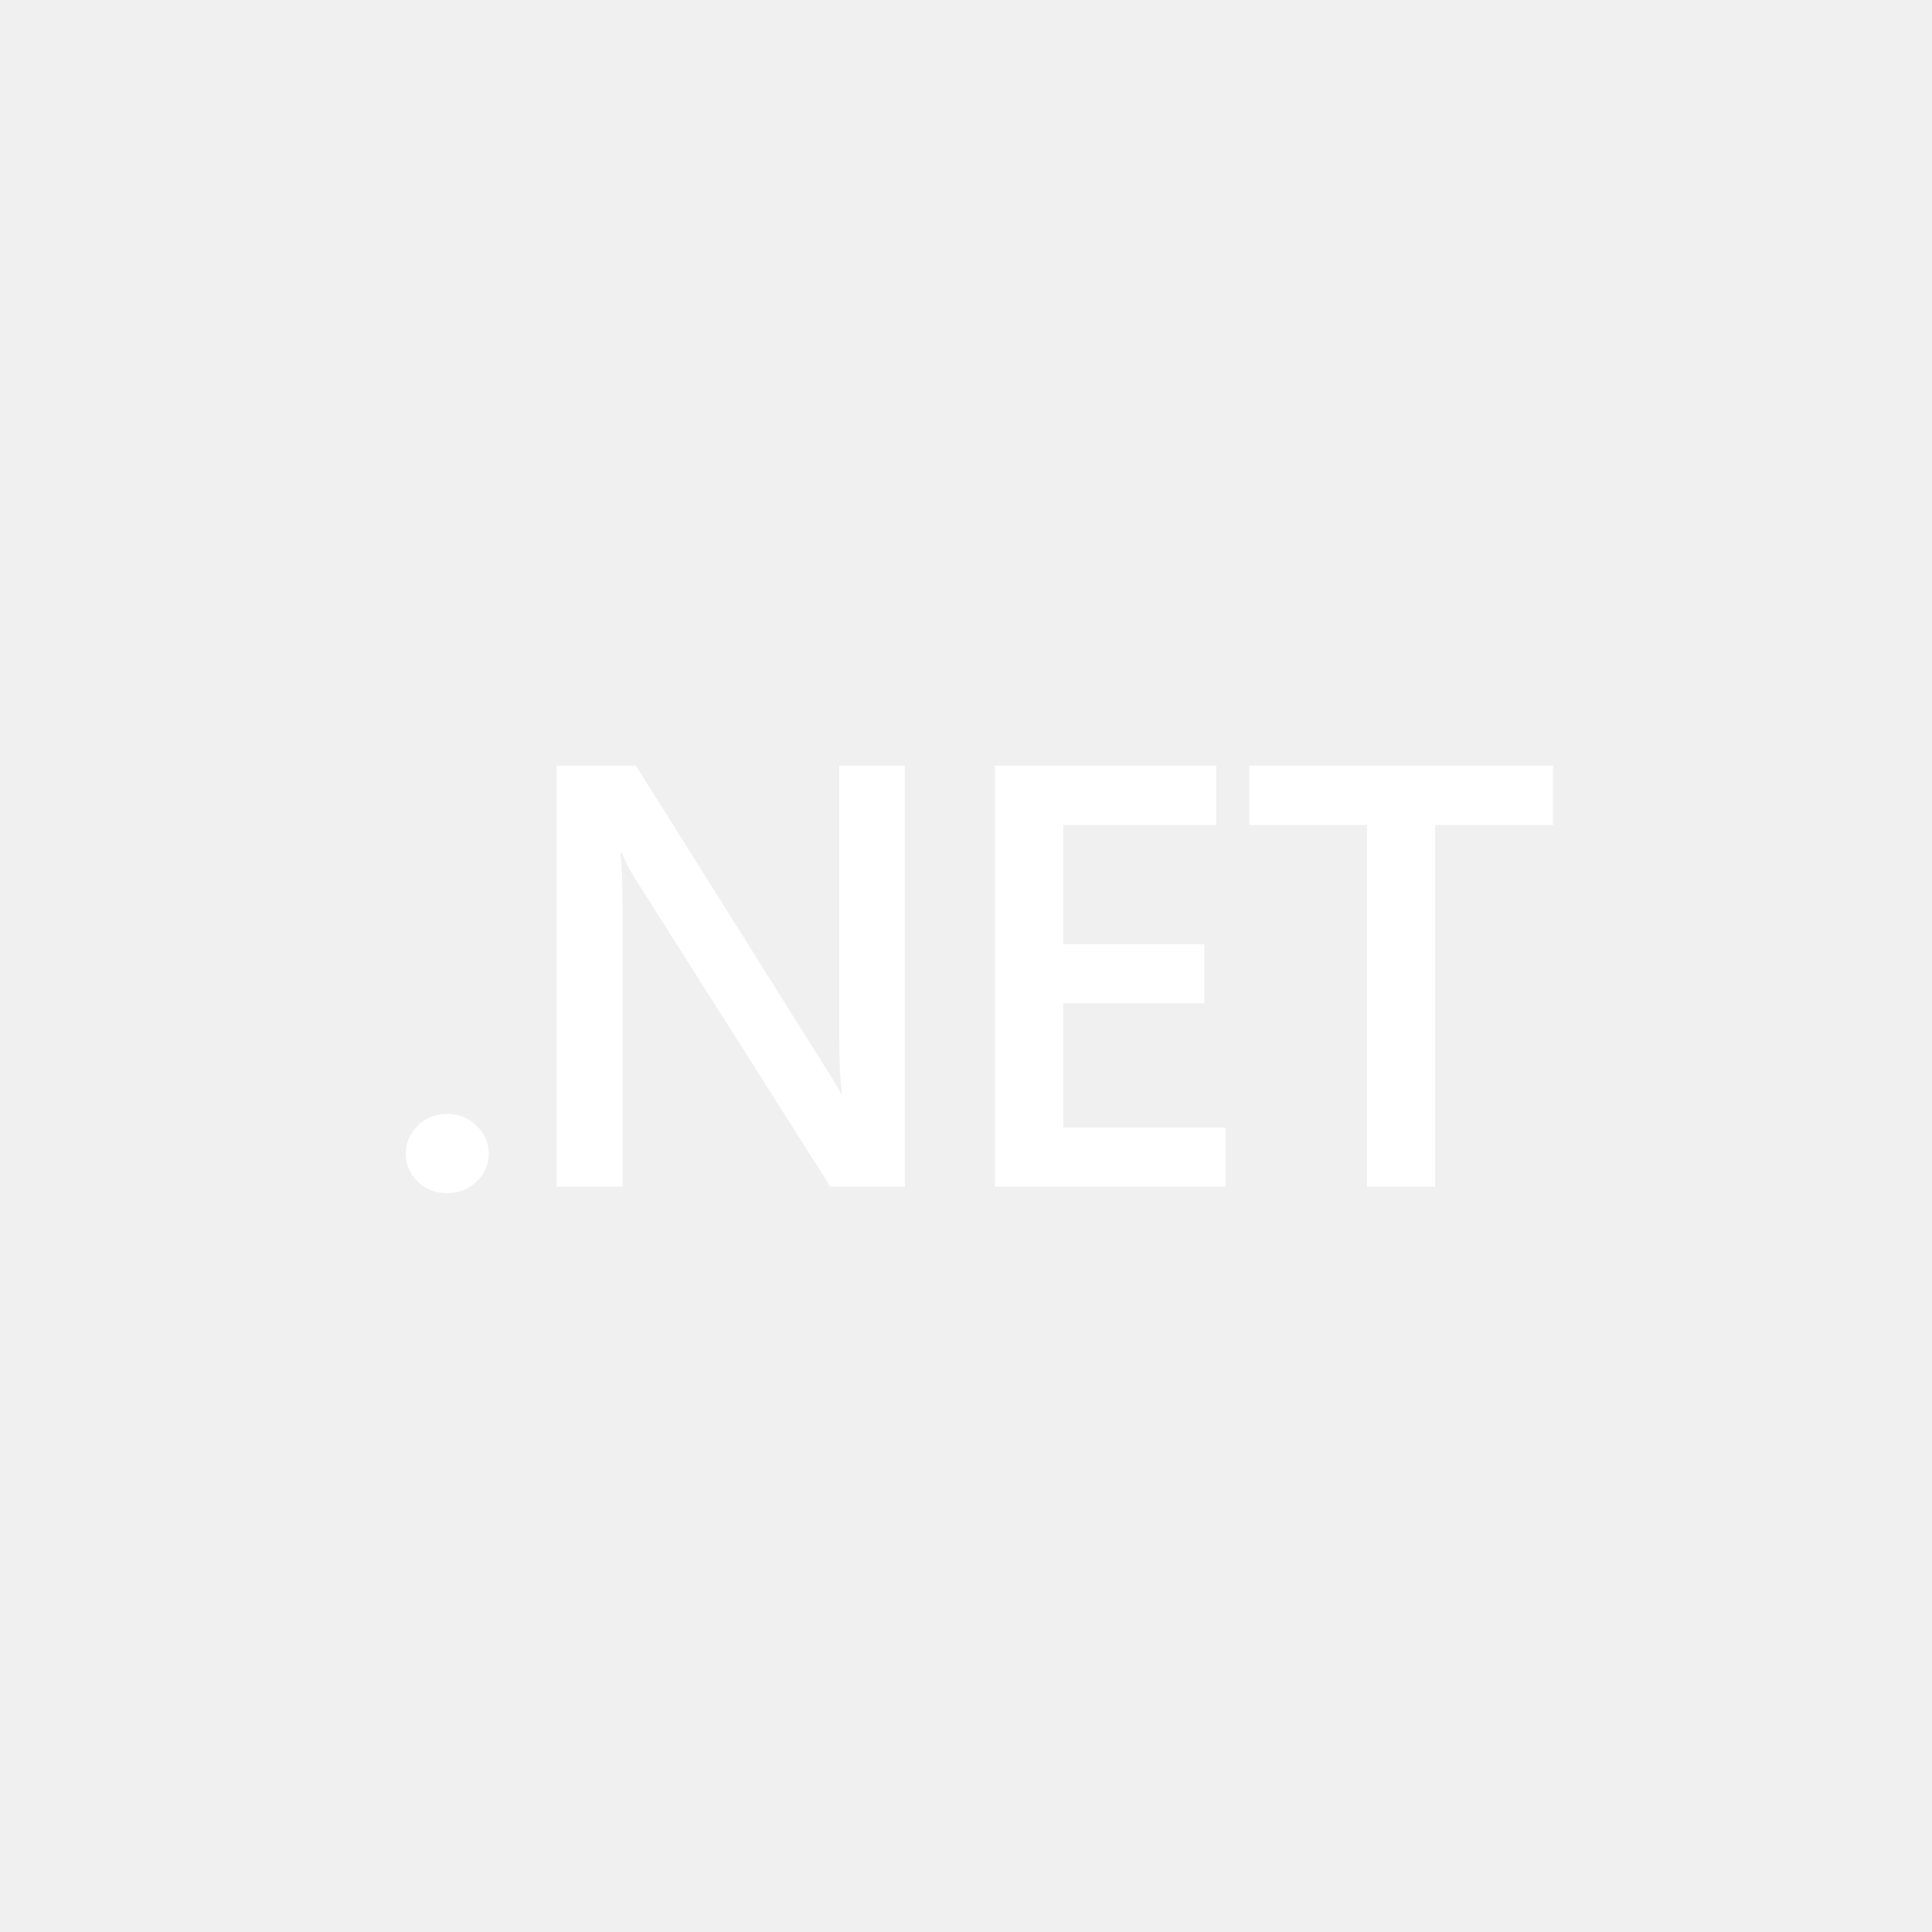
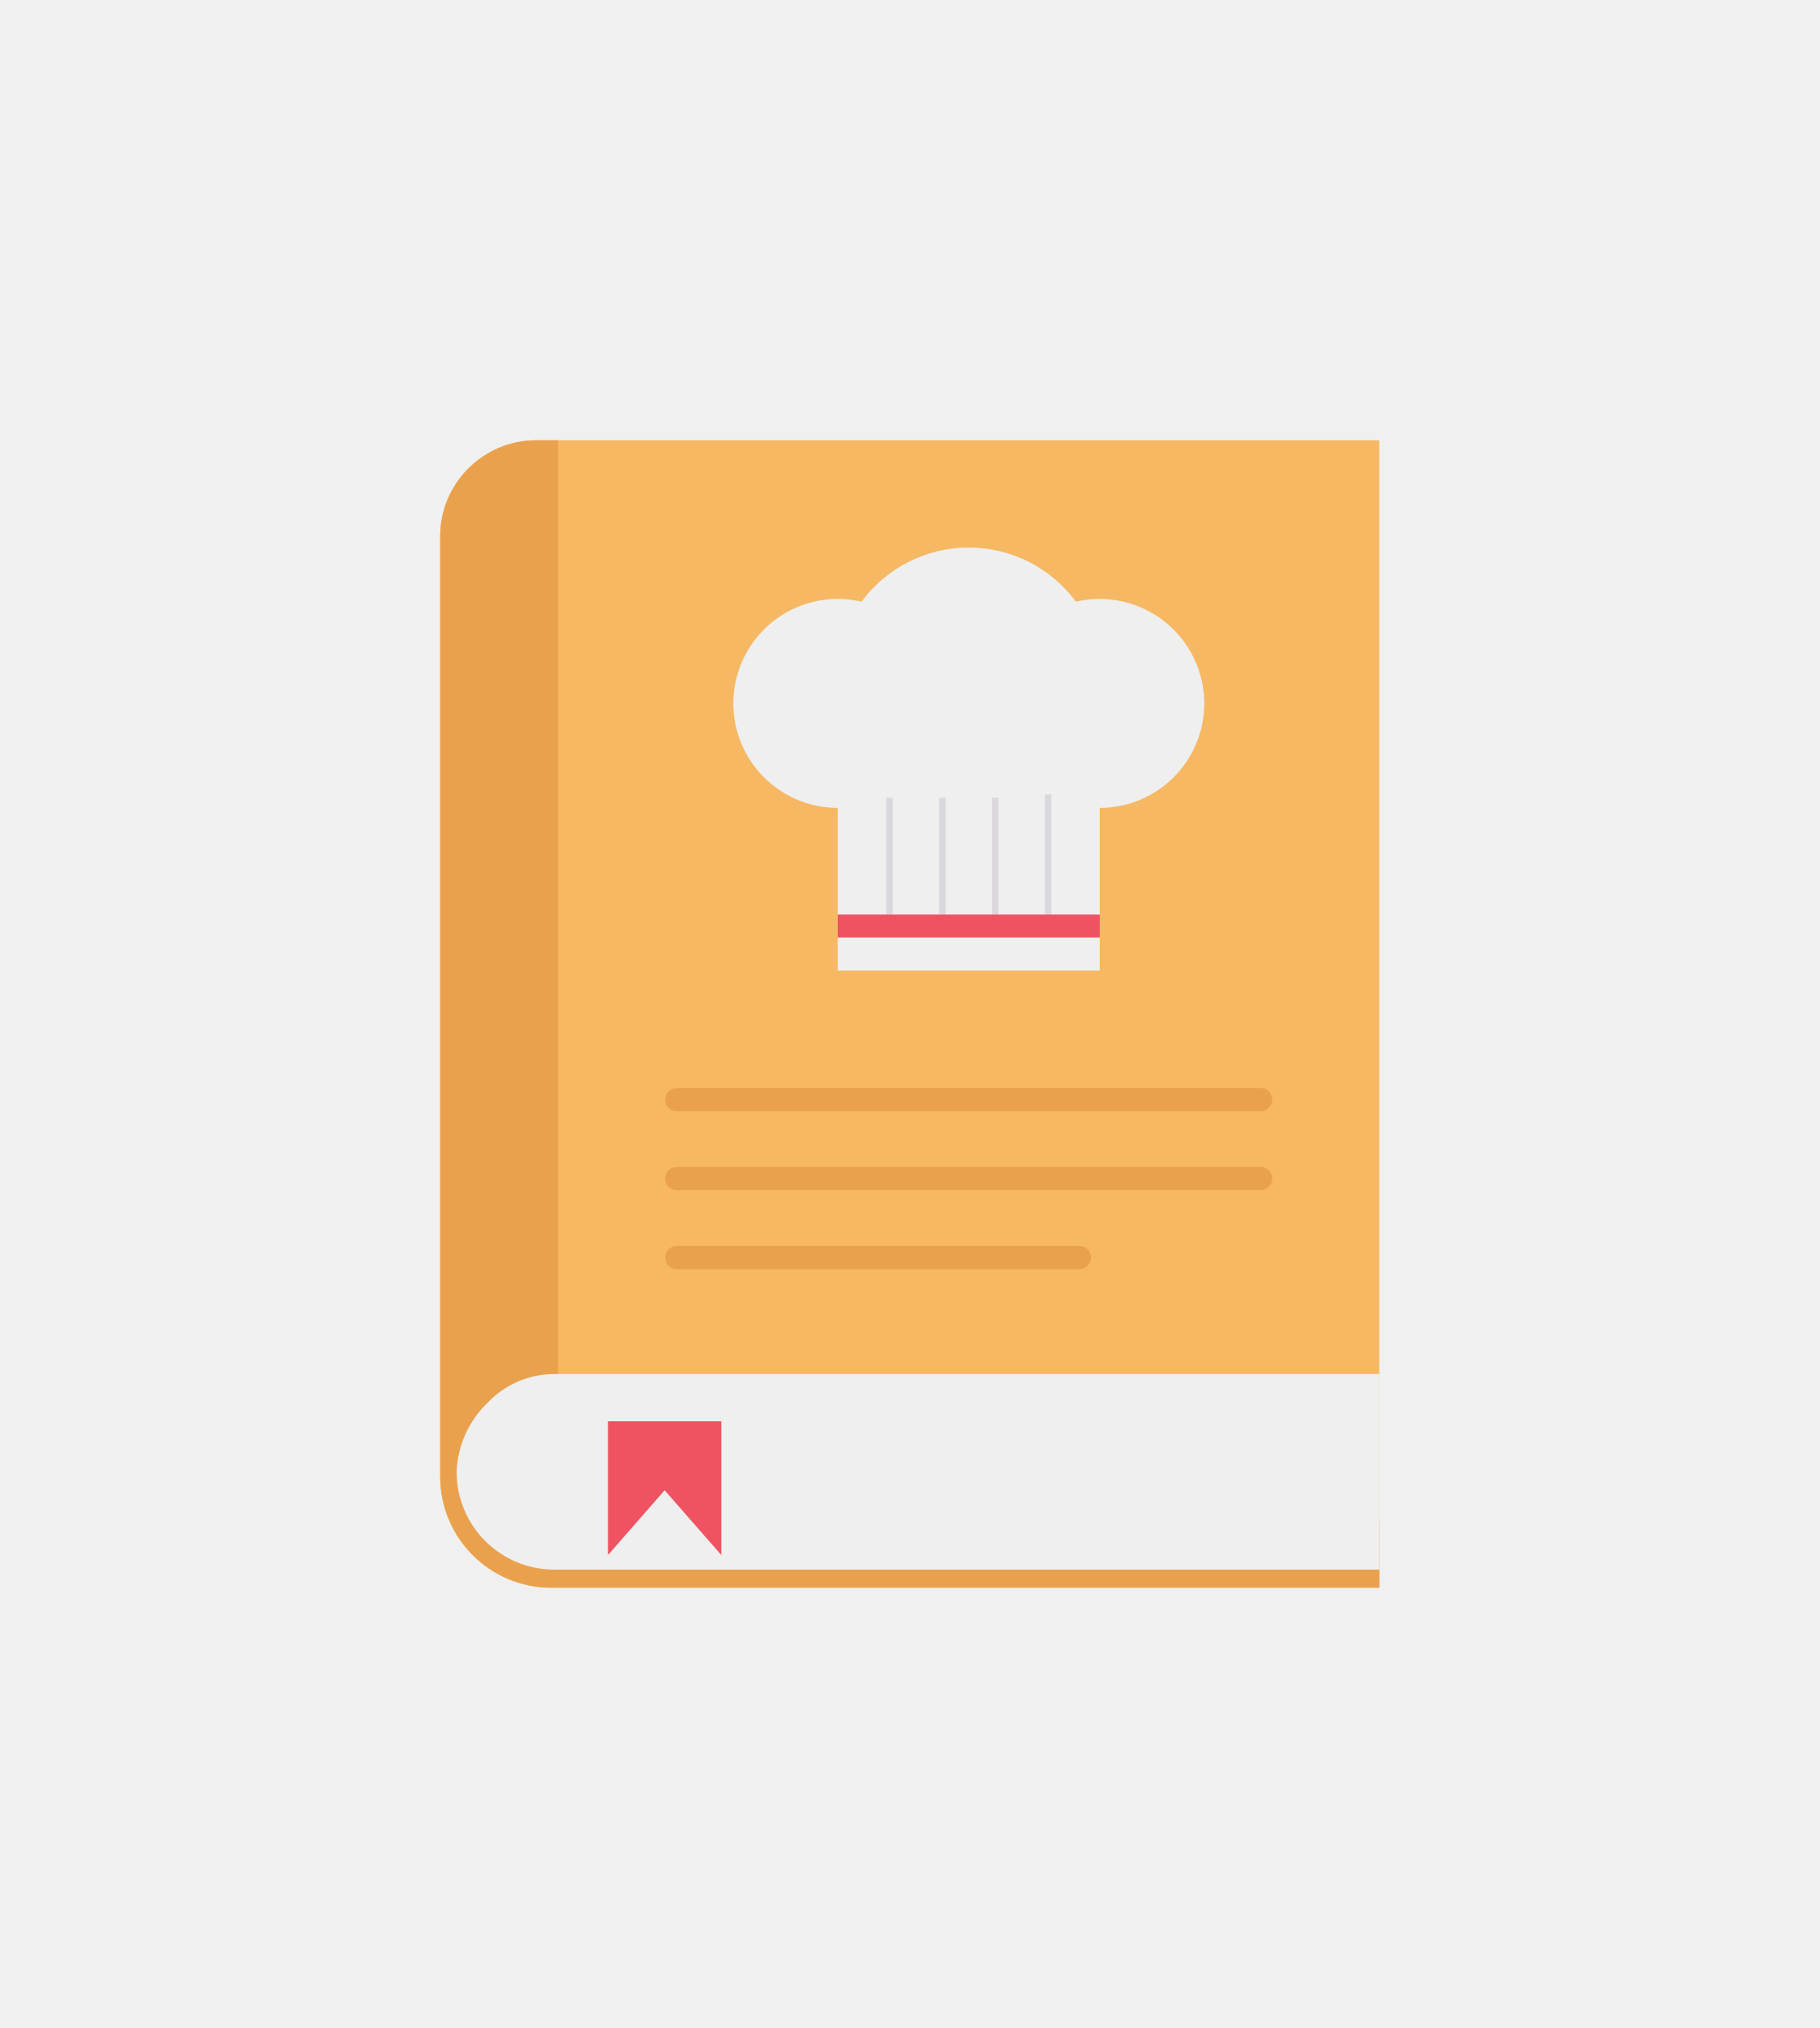
- <svg xmlns="http://www.w3.org/2000/svg" width="456" height="456" viewBox="0 0 456 456" version="1.1" xml:space="preserve" style="fill-rule:evenodd;clip-rule:evenodd;stroke-linejoin:round;stroke-miterlimit:2;">
-   <path d="m 105.5,281.609 c -2.703,0 -5.001,-0.9 -6.893,-2.702 -1.892,-1.848 -2.838,-4.042 -2.838,-6.582 0,-2.587 0.946,-4.804 2.838,-6.652 1.892,-1.848 4.19,-2.772 6.893,-2.772 2.748,0 5.068,0.924 6.96,2.772 1.937,1.848 2.906,4.064 2.906,6.652 0,2.54 -0.968,4.734 -2.906,6.582 -1.892,1.802 -4.212,2.702 -6.96,2.702 z" style="fill:#ffffff;fill-rule:nonzero;stroke-width:0.838" />
-   <path d="M 213.561,280.084 H 195.99 L 149.7,207.054 c -1.171,-1.848 -2.14,-3.765 -2.906,-5.751 h -0.406 c 0.361,2.125 0.541,6.675 0.541,13.65 v 65.132 h -15.543 v -99.36 h 18.719 l 44.737,71.298 c 1.892,2.957 3.109,4.989 3.649,6.098 h 0.27 c -0.45,-2.632 -0.676,-7.09 -0.676,-13.373 v -64.023 h 15.476 z" style="fill:#ffffff;fill-rule:nonzero;stroke-width:0.838" />
-   <path d="m 289.251,280.084 h -54.401 v -99.36 h 52.238 v 13.997 h -36.154 v 28.131 h 33.316 v 13.927 h -33.316 v 29.378 h 38.316 z" style="fill:#ffffff;fill-rule:nonzero;stroke-width:0.838" />
-   <path d="M 366.565,194.721 H 338.722 v 85.363 h -16.084 v -85.363 h -27.775 v -13.997 h 71.701 z" style="fill:#ffffff;fill-rule:nonzero;stroke-width:0.838" />
+ <svg xmlns="http://www.w3.org/2000/svg" id="recipe-book" width="206.676" height="230.319" viewBox="0 0 206.676 230.319" version="1.1">
+   <defs id="defs20" />
+   <g id="icon_52_" transform="translate(50,50)">
+     <path id="Path_1" data-name="Path 1" d="M 145.973,0 V 130.319 H 51.914 A 12.613,12.613 0 0 1 39.3,117.705 V 10.924 A 10.924,10.924 0 0 1 50.225,0 Z" transform="translate(-39.298)" fill="#f6b863" />
+     <path id="Path_2" data-name="Path 2" d="m 145.966,122.7 v 7.614 H 51.906 A 12.636,12.636 0 0 1 39.29,117.7 V 10.924 A 10.926,10.926 0 0 1 50.217,0 h 2.468 v 122.7 z" transform="translate(-39.29)" fill="#eaa14e" />
+     <path id="Path_3" data-name="Path 3" d="m 150.3,352.456 v 22.216 H 56.6 A 11.1,11.1 0 0 1 45.492,363.583 v -0.024 a 11.468,11.468 0 0 1 3.548,-7.871 10.458,10.458 0 0 1 7.56,-3.232 z" transform="translate(-43.624,-246.409)" fill="#eeefee" />
+     <path id="Path_4" data-name="Path 4" d="m 115.512,370.291 v 15.19 l -6.436,-7.357 -6.436,7.357 v -15.19 z" transform="translate(-83.579,-258.878)" fill="#ef5261" />
+     <path id="Path_5" data-name="Path 5" d="m 125.536,244.494 h 66.324 a 1.321,1.321 0 0 1 1.321,1.321 v 0 a 1.321,1.321 0 0 1 -1.321,1.321 h -66.324 a 1.321,1.321 0 0 1 -1.321,-1.321 v 0 a 1.321,1.321 0 0 1 1.321,-1.321 z" transform="translate(-98.663,-170.931)" fill="#eaa14e" />
+     <path id="Path_6" data-name="Path 6" d="m 125.536,274.294 h 66.324 a 1.321,1.321 0 0 1 1.321,1.321 v 0 a 1.321,1.321 0 0 1 -1.321,1.321 h -66.324 a 1.321,1.321 0 0 1 -1.321,-1.321 v 0 a 1.321,1.321 0 0 1 1.321,-1.321 z" transform="translate(-98.663,-191.765)" fill="#eaa14e" />
+     <path id="Path_7" data-name="Path 7" d="m 125.536,304.093 h 45.726 a 1.321,1.321 0 0 1 1.321,1.321 v 0 a 1.321,1.321 0 0 1 -1.321,1.321 h -45.726 a 1.321,1.321 0 0 1 -1.321,-1.321 v 0 a 1.321,1.321 0 0 1 1.321,-1.321 z" transform="translate(-98.663,-212.598)" fill="#eaa14e" />
+     <path id="Path_8" data-name="Path 8" d="M 203.468,58.194 A 11.874,11.874 0 0 1 191.595,70.06 v 18.479 h -29.77 V 70.06 h -0.008 a 11.866,11.866 0 1 1 2.719,-23.422 15.133,15.133 0 0 1 24.35,0 11.891,11.891 0 0 1 14.584,11.556 z" transform="translate(-116.674,-28.309)" fill="#eeefee" />
+     <g id="Group_1" data-name="Group 1" transform="translate(50.673,40.215)">
+       <path id="Path_9" data-name="Path 9" d="m 267.575,133.657 h 0.735 v 15.2 h -0.735 z" transform="translate(-249.562,-133.657)" fill="#dbd8dd" />
+       <path id="Path_10" data-name="Path 10" d="m 247.618,134.935 h 0.735 v 15.2 h -0.735 z" transform="translate(-235.609,-134.55)" fill="#dbd8dd" />
+       <path id="Path_11" data-name="Path 11" d="m 227.662,134.935 h 0.735 v 15.2 h -0.735 z" transform="translate(-221.658,-134.55)" fill="#dbd8dd" />
+       <path id="Path_12" data-name="Path 12" d="m 207.706,134.935 h 0.735 v 15.2 h -0.735 z" transform="translate(-207.706,-134.55)" fill="#dbd8dd" />
+     </g>
+     <path id="Path_13" data-name="Path 13" d="m 189.352,179.027 h 29.77 v 2.6 h -29.77 z" transform="translate(-144.201,-125.161)" fill="#ef5261" />
+   </g>
</svg>
